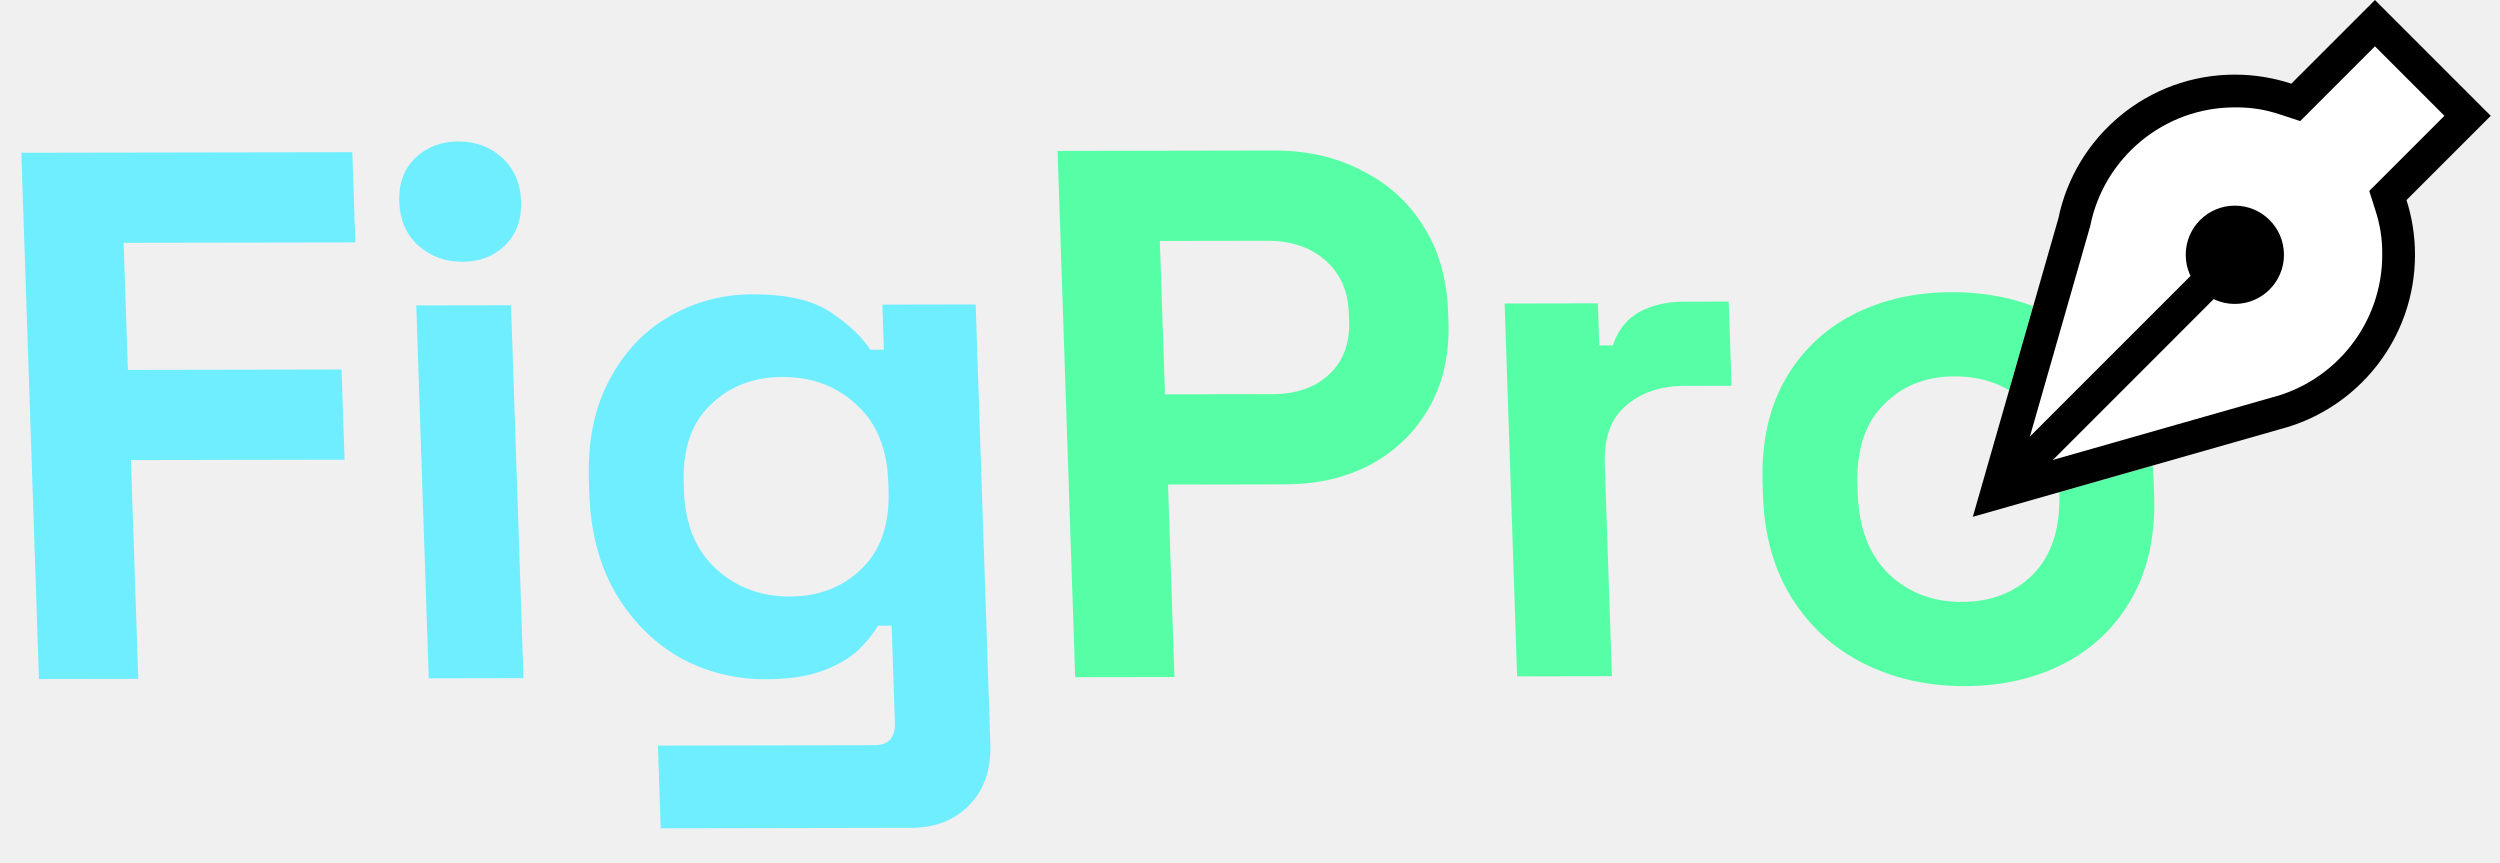
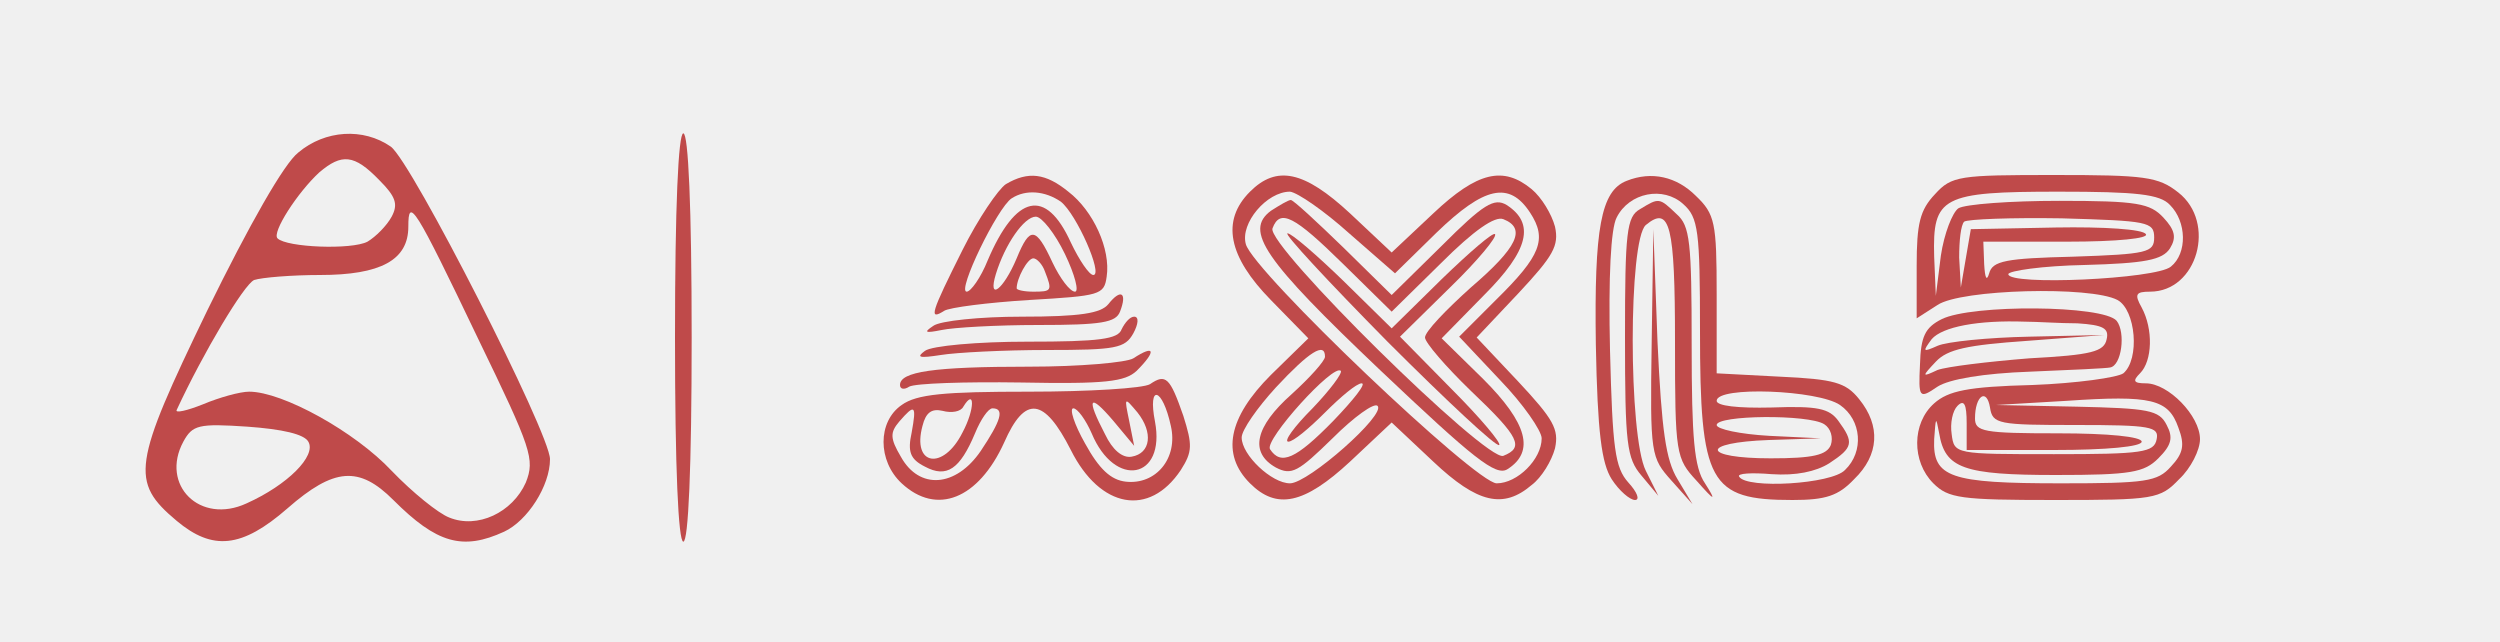
- <svg xmlns="http://www.w3.org/2000/svg" width="58" height="20" viewBox="0 0 58 20" fill="none">
-   <g clip-path="url(#clip0_1874_739)">
-     <path d="M0.904 15.754L0.495 3.544L8.174 3.531L8.244 5.624L2.869 5.633L2.967 8.581L7.924 8.572L7.994 10.665L3.038 10.674L3.208 15.75L0.904 15.754ZM9.947 15.738L9.657 7.086L11.856 7.082L12.146 15.734L9.947 15.738ZM10.723 6.073C10.327 6.073 9.985 5.946 9.698 5.691C9.422 5.436 9.276 5.099 9.262 4.68C9.248 4.261 9.371 3.924 9.63 3.668C9.901 3.411 10.234 3.283 10.629 3.282C11.036 3.281 11.378 3.409 11.654 3.664C11.93 3.919 12.075 4.256 12.09 4.675C12.104 5.093 11.981 5.431 11.722 5.687C11.463 5.944 11.13 6.072 10.723 6.073ZM13.671 11.44L13.662 11.161C13.631 10.254 13.786 9.48 14.125 8.84C14.464 8.188 14.924 7.693 15.506 7.355C16.1 7.005 16.751 6.829 17.461 6.828C18.252 6.827 18.856 6.965 19.272 7.244C19.689 7.522 19.995 7.812 20.192 8.114L20.506 8.114L20.471 7.067L22.635 7.063L22.976 17.249C22.996 17.842 22.837 18.314 22.5 18.663C22.163 19.024 21.704 19.205 21.122 19.206L15.328 19.217L15.264 17.298L20.29 17.289C20.616 17.288 20.773 17.114 20.761 16.765L20.686 14.515L20.371 14.515C20.261 14.702 20.105 14.894 19.902 15.092C19.699 15.278 19.425 15.436 19.08 15.564C18.735 15.693 18.295 15.758 17.76 15.758C17.05 15.76 16.387 15.592 15.771 15.256C15.166 14.908 14.672 14.415 14.29 13.776C13.908 13.126 13.701 12.347 13.671 11.44ZM18.324 13.839C18.999 13.838 19.556 13.621 19.995 13.19C20.435 12.759 20.641 12.154 20.615 11.375L20.609 11.201C20.583 10.41 20.336 9.806 19.868 9.388C19.411 8.959 18.84 8.744 18.153 8.746C17.479 8.747 16.922 8.963 16.482 9.394C16.043 9.813 15.836 10.418 15.862 11.209L15.868 11.384C15.894 12.163 16.142 12.767 16.61 13.196C17.078 13.626 17.649 13.84 18.324 13.839Z" fill="#6FEEFF" />
-     <path d="M24.944 15.711L24.535 3.501L29.561 3.492C30.329 3.491 31.009 3.647 31.601 3.96C32.204 4.261 32.678 4.69 33.023 5.248C33.379 5.805 33.57 6.468 33.596 7.235L33.604 7.48C33.629 8.235 33.477 8.899 33.147 9.469C32.828 10.028 32.377 10.464 31.795 10.78C31.223 11.083 30.565 11.235 29.82 11.237L27.098 11.242L27.247 15.707L24.944 15.711ZM27.028 9.148L29.523 9.144C30.07 9.143 30.507 8.991 30.834 8.688C31.162 8.385 31.317 7.972 31.299 7.449L31.293 7.274C31.276 6.751 31.093 6.339 30.745 6.037C30.398 5.735 29.951 5.585 29.404 5.586L26.908 5.59L27.028 9.148ZM35.197 15.692L34.907 7.041L37.071 7.037L37.104 8.014L37.418 8.013C37.534 7.664 37.735 7.408 38.02 7.245C38.318 7.082 38.664 7 39.059 6.999L40.106 6.997L40.172 8.95L39.09 8.952C38.532 8.953 38.077 9.105 37.727 9.408C37.376 9.7 37.21 10.153 37.231 10.77L37.396 15.688L35.197 15.692ZM45.587 15.918C44.726 15.92 43.947 15.746 43.249 15.399C42.551 15.051 41.993 14.546 41.575 13.884C41.157 13.222 40.933 12.426 40.901 11.496L40.892 11.217C40.861 10.287 41.032 9.49 41.405 8.826C41.779 8.163 42.303 7.656 42.977 7.306C43.652 6.956 44.42 6.78 45.281 6.778C46.142 6.777 46.922 6.95 47.62 7.298C48.318 7.645 48.876 8.15 49.294 8.812C49.711 9.474 49.936 10.27 49.967 11.201L49.976 11.48C50.008 12.41 49.836 13.207 49.463 13.87C49.09 14.534 48.566 15.04 47.891 15.391C47.216 15.741 46.448 15.916 45.587 15.918ZM45.522 13.964C46.197 13.963 46.748 13.747 47.176 13.316C47.603 12.873 47.803 12.245 47.776 11.431L47.77 11.257C47.742 10.443 47.501 9.821 47.044 9.392C46.599 8.951 46.033 8.731 45.346 8.732C44.672 8.733 44.121 8.955 43.693 9.398C43.266 9.829 43.065 10.451 43.093 11.265L43.099 11.44C43.126 12.254 43.368 12.881 43.825 13.322C44.281 13.752 44.847 13.966 45.522 13.964Z" fill="#56FFA6" />
-     <path d="M47.755 5.063C48.147 3.161 49.831 1.731 51.848 1.731C52.306 1.731 52.746 1.805 53.158 1.941L55.099 0L57.786 2.687L55.831 4.641C55.959 5.042 56.028 5.468 56.028 5.911C56.028 7.856 54.699 9.49 52.9 9.957L45.769 11.99L47.755 5.063Z" fill="white" />
-     <path d="M55.099 1.075L53.696 2.478L53.365 2.809L52.92 2.663C52.564 2.543 52.243 2.489 51.848 2.491C50.198 2.491 48.82 3.661 48.499 5.216L48.493 5.245L48.485 5.272L46.877 10.884L52.692 9.226L52.701 9.224L52.71 9.221C54.182 8.84 55.268 7.501 55.268 5.911C55.27 5.529 55.22 5.218 55.107 4.872L54.967 4.431L55.294 4.104L56.711 2.687L55.099 1.075ZM47.755 5.063C48.147 3.161 49.831 1.731 51.848 1.731C52.306 1.731 52.746 1.805 53.158 1.941L54.562 0.538L55.099 0L55.637 0.538L57.249 2.15L57.786 2.687L57.249 3.224L55.831 4.641C55.959 5.042 56.028 5.468 56.028 5.911C56.028 7.856 54.699 9.49 52.9 9.957L46.63 11.745L45.769 11.99L46.016 11.13L47.755 5.063Z" fill="black" />
-     <path d="M46.798 11.499L46.529 11.768L45.992 11.23L46.26 10.962L51.58 5.642L51.848 5.374L52.386 5.911L52.117 6.18L46.798 11.499Z" fill="black" />
-     <path d="M52.988 5.911C52.988 5.281 52.478 4.771 51.848 4.771C51.219 4.771 50.709 5.281 50.709 5.911C50.709 6.54 51.219 7.051 51.848 7.051C52.478 7.051 52.988 6.54 52.988 5.911Z" fill="black" />
+ <svg xmlns="http://www.w3.org/2000/svg" version="1.0" width="300pt" height="77pt" viewBox="0 0 300 77" preserveAspectRatio="xMidYMid meet">
+   <g transform="translate(0,77) scale(0.1,-0.1)" fill="#bf4a4a" stroke="none">
+     <path d="M358 587 c-17 -13 -59 -87 -109 -189 -90 -186 -93 -206 -37 -253 43 -36 78 -33 133 15 56 49 86 51 127 10 52 -52 83 -61 133 -38 28 13 55 55 55 87 0 31 -166 357 -191 375 -33 23 -79 20 -111 -7z m97 -33 c20 -20 23 -29 15 -44 -6 -11 -19 -24 -29 -30 -19 -10 -97 -7 -108 4 -7 7 24 55 50 79 27 23 42 22 72 -9z m119 -191 c64 -132 68 -144 57 -172 -16 -36 -58 -56 -92 -42 -13 5 -44 30 -69 56 -44 47 -131 95 -171 95 -11 0 -36 -7 -55 -15 -20 -8 -34 -11 -32 -7 32 69 81 151 93 156 9 3 45 6 79 6 73 0 106 18 106 58 0 36 7 26 84 -135z m-204 -123 c10 -17 -25 -52 -74 -74 -56 -26 -104 22 -76 74 11 20 18 22 77 18 42 -3 68 -9 73 -18z" />
+     <path d="M810 365 c0 -157 4 -245 10 -245 6 0 10 88 10 245 0 157 -4 245 -10 245 -6 0 -10 -88 -10 -245z" />
+     <path d="M1207 549 c-9 -6 -33 -41 -52 -79 -38 -76 -41 -85 -22 -73 6 4 53 10 102 13 85 5 90 6 93 28 5 33 -16 79 -46 102 -27 22 -48 25 -75 9z m66 -21 c19 -15 51 -88 39 -88 -5 0 -17 18 -27 39 -30 66 -66 58 -100 -22 -8 -20 -20 -37 -25 -37 -12 0 37 101 54 112 17 11 40 9 59 -4z m5 -63 c12 -25 17 -45 12 -45 -6 0 -18 16 -27 35 -20 43 -27 44 -43 5 -16 -38 -35 -52 -25 -19 11 36 34 69 48 69 7 0 23 -20 35 -45z m-24 -21 c9 -23 8 -24 -14 -24 -11 0 -20 2 -20 4 0 12 13 36 20 36 4 0 11 -7 14 -16z" />
+     <path d="M1500 540 c-35 -35 -26 -78 25 -130 l45 -46 -45 -44 c-51 -51 -60 -95 -25 -130 32 -32 65 -25 120 26 l50 47 50 -47 c53 -50 84 -57 118 -28 12 9 24 29 28 44 5 23 -2 35 -44 80 l-50 53 50 53 c42 45 49 57 44 80 -4 15 -16 35 -28 45 -34 28 -65 21 -118 -29 l-50 -47 -50 47 c-55 51 -88 58 -120 26z m119 -50 l55 -48 50 49 c57 55 87 62 112 24 21 -32 13 -52 -41 -105 l-44 -44 49 -52 c28 -29 50 -61 50 -70 0 -25 -29 -54 -54 -54 -25 0 -292 254 -301 287 -7 25 25 63 53 63 9 -1 41 -23 71 -50z m-29 -148 c0 -5 -18 -25 -40 -45 -44 -39 -51 -70 -19 -88 19 -10 27 -5 68 35 26 26 50 43 54 39 11 -10 -83 -93 -105 -93 -22 0 -58 34 -58 55 0 9 19 36 41 60 40 43 59 55 59 37z m-15 -62 c-22 -22 -35 -40 -29 -40 6 0 25 16 44 35 19 19 38 35 44 35 6 0 -10 -20 -34 -45 -45 -46 -63 -54 -76 -34 -7 11 76 103 85 94 2 -3 -13 -23 -34 -45z" />
+     <path d="M1525 517 c-32 -24 -9 -58 131 -191 112 -106 139 -128 153 -119 33 21 24 55 -29 108 l-50 49 51 52 c54 54 61 86 27 108 -15 9 -28 1 -78 -49 l-60 -59 -58 57 c-32 31 -60 57 -63 57 -3 0 -13 -6 -24 -13z m87 -64 l58 -57 59 58 c40 40 65 57 75 53 28 -11 17 -34 -39 -82 -30 -27 -55 -53 -55 -60 0 -6 25 -35 55 -64 59 -56 64 -68 39 -78 -20 -8 -285 253 -277 273 9 24 26 15 85 -43z" />
+     <path d="M1665 360 c71 -71 131 -127 134 -124 3 2 -23 33 -57 67 l-62 63 60 59 c33 32 57 61 54 64 -2 3 -31 -22 -64 -54 l-60 -59 -58 57 c-32 31 -62 57 -67 57 -5 0 49 -58 120 -130z" />
+     <path d="M1952 553 c-31 -12 -39 -57 -37 -196 2 -107 7 -143 19 -162 9 -14 22 -25 28 -25 6 0 3 9 -8 21 -16 18 -19 40 -22 159 -2 88 1 146 8 159 15 30 56 38 80 16 18 -16 20 -32 20 -152 0 -183 11 -203 111 -203 40 0 55 5 74 25 30 29 32 64 6 96 -16 20 -30 24 -95 27 l-76 4 0 95 c0 86 -2 96 -25 118 -23 23 -53 30 -83 18z m256 -269 c26 -18 29 -56 6 -78 -16 -17 -118 -23 -127 -8 -3 4 15 5 39 3 29 -2 53 3 69 13 29 19 30 25 11 51 -11 15 -25 18 -80 16 -41 -1 -66 2 -66 8 0 18 122 13 148 -5z m-19 -23 c8 -5 11 -16 8 -25 -5 -12 -21 -16 -72 -16 -83 0 -86 19 -2 22 l62 2 -62 3 c-35 2 -63 8 -63 13 0 12 110 13 129 1z" />
+     <path d="M2322 537 c-18 -19 -22 -35 -22 -86 l0 -63 25 16 c28 19 184 23 216 6 22 -12 27 -71 7 -88 -7 -5 -56 -12 -109 -14 -78 -2 -101 -7 -118 -22 -27 -24 -27 -70 -1 -96 18 -18 33 -20 145 -20 120 0 127 1 150 25 14 13 25 35 25 48 0 28 -38 67 -65 67 -15 0 -16 3 -7 12 15 15 16 53 2 79 -9 16 -7 19 10 19 57 0 80 83 34 119 -24 19 -40 21 -149 21 -114 0 -123 -1 -143 -23z m282 -13 c20 -20 21 -58 1 -74 -18 -15 -195 -23 -195 -9 0 4 41 10 91 11 73 2 94 6 103 20 8 13 6 22 -8 37 -16 17 -31 20 -125 20 -58 0 -113 -4 -121 -9 -7 -5 -17 -30 -21 -57 l-6 -48 -2 47 c-2 72 9 78 149 78 94 0 122 -3 134 -16z m-19 -39 c0 -18 -8 -20 -97 -23 -81 -2 -97 -5 -101 -20 -3 -10 -5 -6 -6 11 l-1 27 101 0 c60 0 98 4 94 9 -3 6 -51 9 -108 8 l-102 -2 -6 -35 -6 -35 -2 36 c0 20 2 39 6 43 4 3 57 5 117 4 103 -3 111 -4 111 -23z m-94 -225 c90 0 100 -2 97 -17 -3 -16 -17 -18 -123 -18 -119 0 -120 0 -123 24 -2 13 1 28 7 34 8 8 11 2 11 -21 l0 -32 105 0 c63 0 105 4 105 10 0 6 -40 10 -100 10 -90 0 -100 2 -100 18 0 27 14 37 18 13 3 -20 10 -21 103 -21z m123 -3 c8 -21 6 -31 -9 -47 -16 -18 -30 -20 -132 -20 -133 0 -154 7 -152 53 2 27 2 28 6 7 7 -42 29 -50 140 -50 90 0 106 3 123 20 16 16 18 25 10 40 -9 18 -22 20 -108 22 l-97 2 85 5 c102 7 122 2 134 -32z" />
+     <path d="M1968 519 c-16 -9 -18 -27 -18 -153 0 -129 2 -146 20 -167 l20 -24 -15 30 c-21 42 -21 277 0 295 29 24 35 0 35 -140 0 -135 1 -140 26 -167 22 -25 24 -25 10 -3 -13 19 -16 54 -16 166 0 124 -2 143 -18 157 -21 20 -21 20 -44 6z" />
+     <path d="M1982 358 c-2 -134 -1 -137 24 -165 l25 -28 -18 30 c-14 23 -19 58 -24 165 l-5 135 -2 -137z" />
+     <path d="M1330 405 c-9 -11 -34 -15 -104 -15 -50 0 -98 -5 -106 -11 -12 -8 -10 -9 10 -5 14 3 66 6 116 6 76 0 93 3 98 16 9 23 1 28 -14 9z" />
+     <path d="M2330 387 c-20 -10 -25 -21 -26 -54 -2 -41 -1 -42 21 -27 14 9 55 16 111 18 49 2 92 4 96 5 14 2 19 42 8 56 -16 19 -174 20 -210 2z m163 -5 c31 -2 38 -6 35 -19 -3 -15 -18 -19 -93 -23 -50 -4 -99 -10 -110 -14 -19 -9 -19 -8 -2 10 14 15 38 20 110 25 l92 7 -90 -2 c-49 -1 -99 -6 -110 -11 -18 -8 -18 -7 -7 8 13 15 56 23 112 21 14 0 42 -2 63 -2z" />
+     <path d="M1346 375 c-4 -12 -27 -15 -113 -15 -60 0 -115 -5 -123 -11 -11 -8 -7 -9 19 -5 18 3 76 6 127 6 83 0 94 2 104 20 6 11 7 20 1 20 -5 0 -11 -7 -15 -15z" />
+     <path d="M1360 340 c-8 -5 -64 -10 -125 -10 -115 0 -155 -6 -155 -22 0 -5 5 -6 11 -2 7 4 67 6 134 5 102 -2 125 1 139 14 24 24 22 32 -4 15z" />
+     <path d="M1380 309 c-8 -5 -74 -9 -145 -9 -102 0 -135 -3 -153 -16 -29 -20 -29 -67 0 -94 42 -39 92 -19 123 49 25 57 48 54 80 -9 35 -70 94 -81 132 -24 14 22 14 30 3 65 -16 46 -21 51 -40 38z m25 -50 c9 -39 -18 -71 -54 -67 -18 2 -32 15 -49 46 -13 23 -19 42 -14 42 5 0 15 -14 22 -30 28 -67 89 -55 76 14 -9 46 9 41 19 -5z m-250 -8 c-23 -46 -61 -40 -48 8 4 16 11 21 24 18 11 -3 22 -1 25 5 14 23 14 -3 -1 -31z m200 14 c-6 29 -6 29 10 10 19 -24 16 -49 -7 -53 -11 -2 -23 8 -32 27 -23 44 -19 50 10 16 l25 -30 -6 30z m-261 -14 c-5 -23 -2 -32 16 -41 26 -14 42 -3 60 40 7 17 16 30 21 30 15 0 10 -15 -14 -51 -30 -44 -74 -47 -96 -7 -13 22 -13 29 -2 42 19 22 21 20 15 -13z" />
  </g>
-   <defs>
-     <clipPath id="clip0_1874_739">
-       <rect width="58" height="20" fill="white" />
-     </clipPath>
-   </defs>
</svg>
